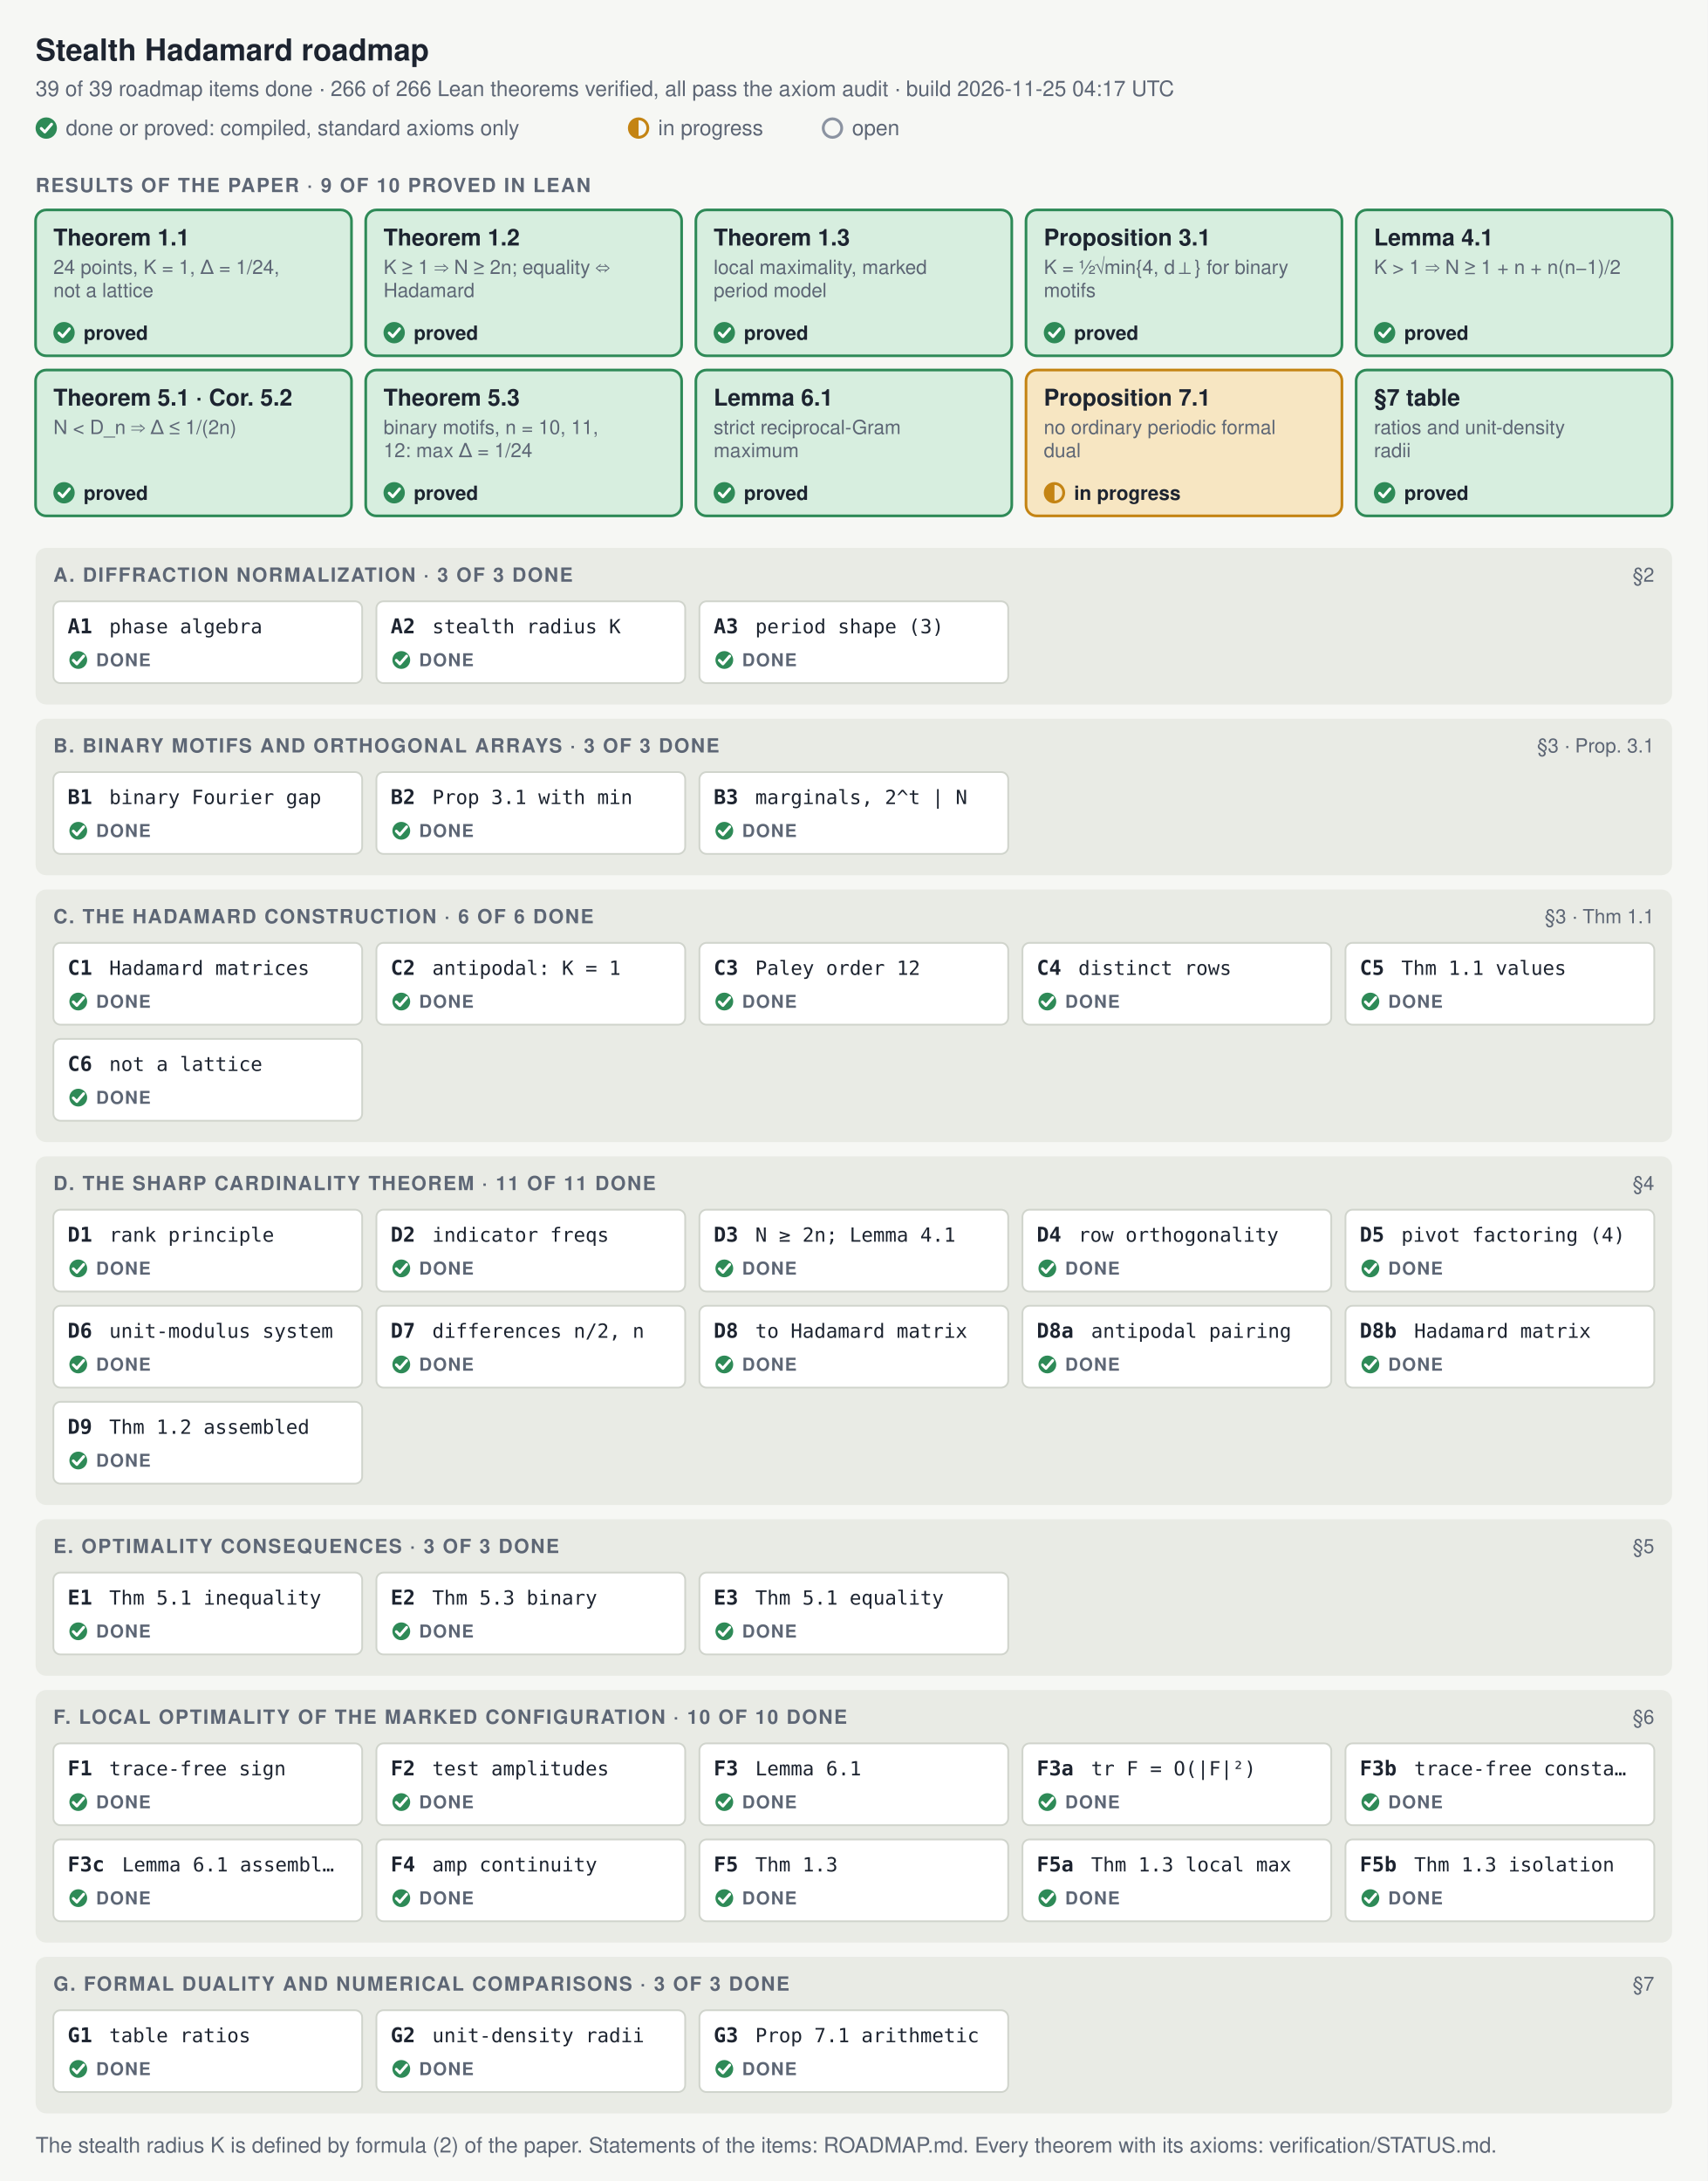
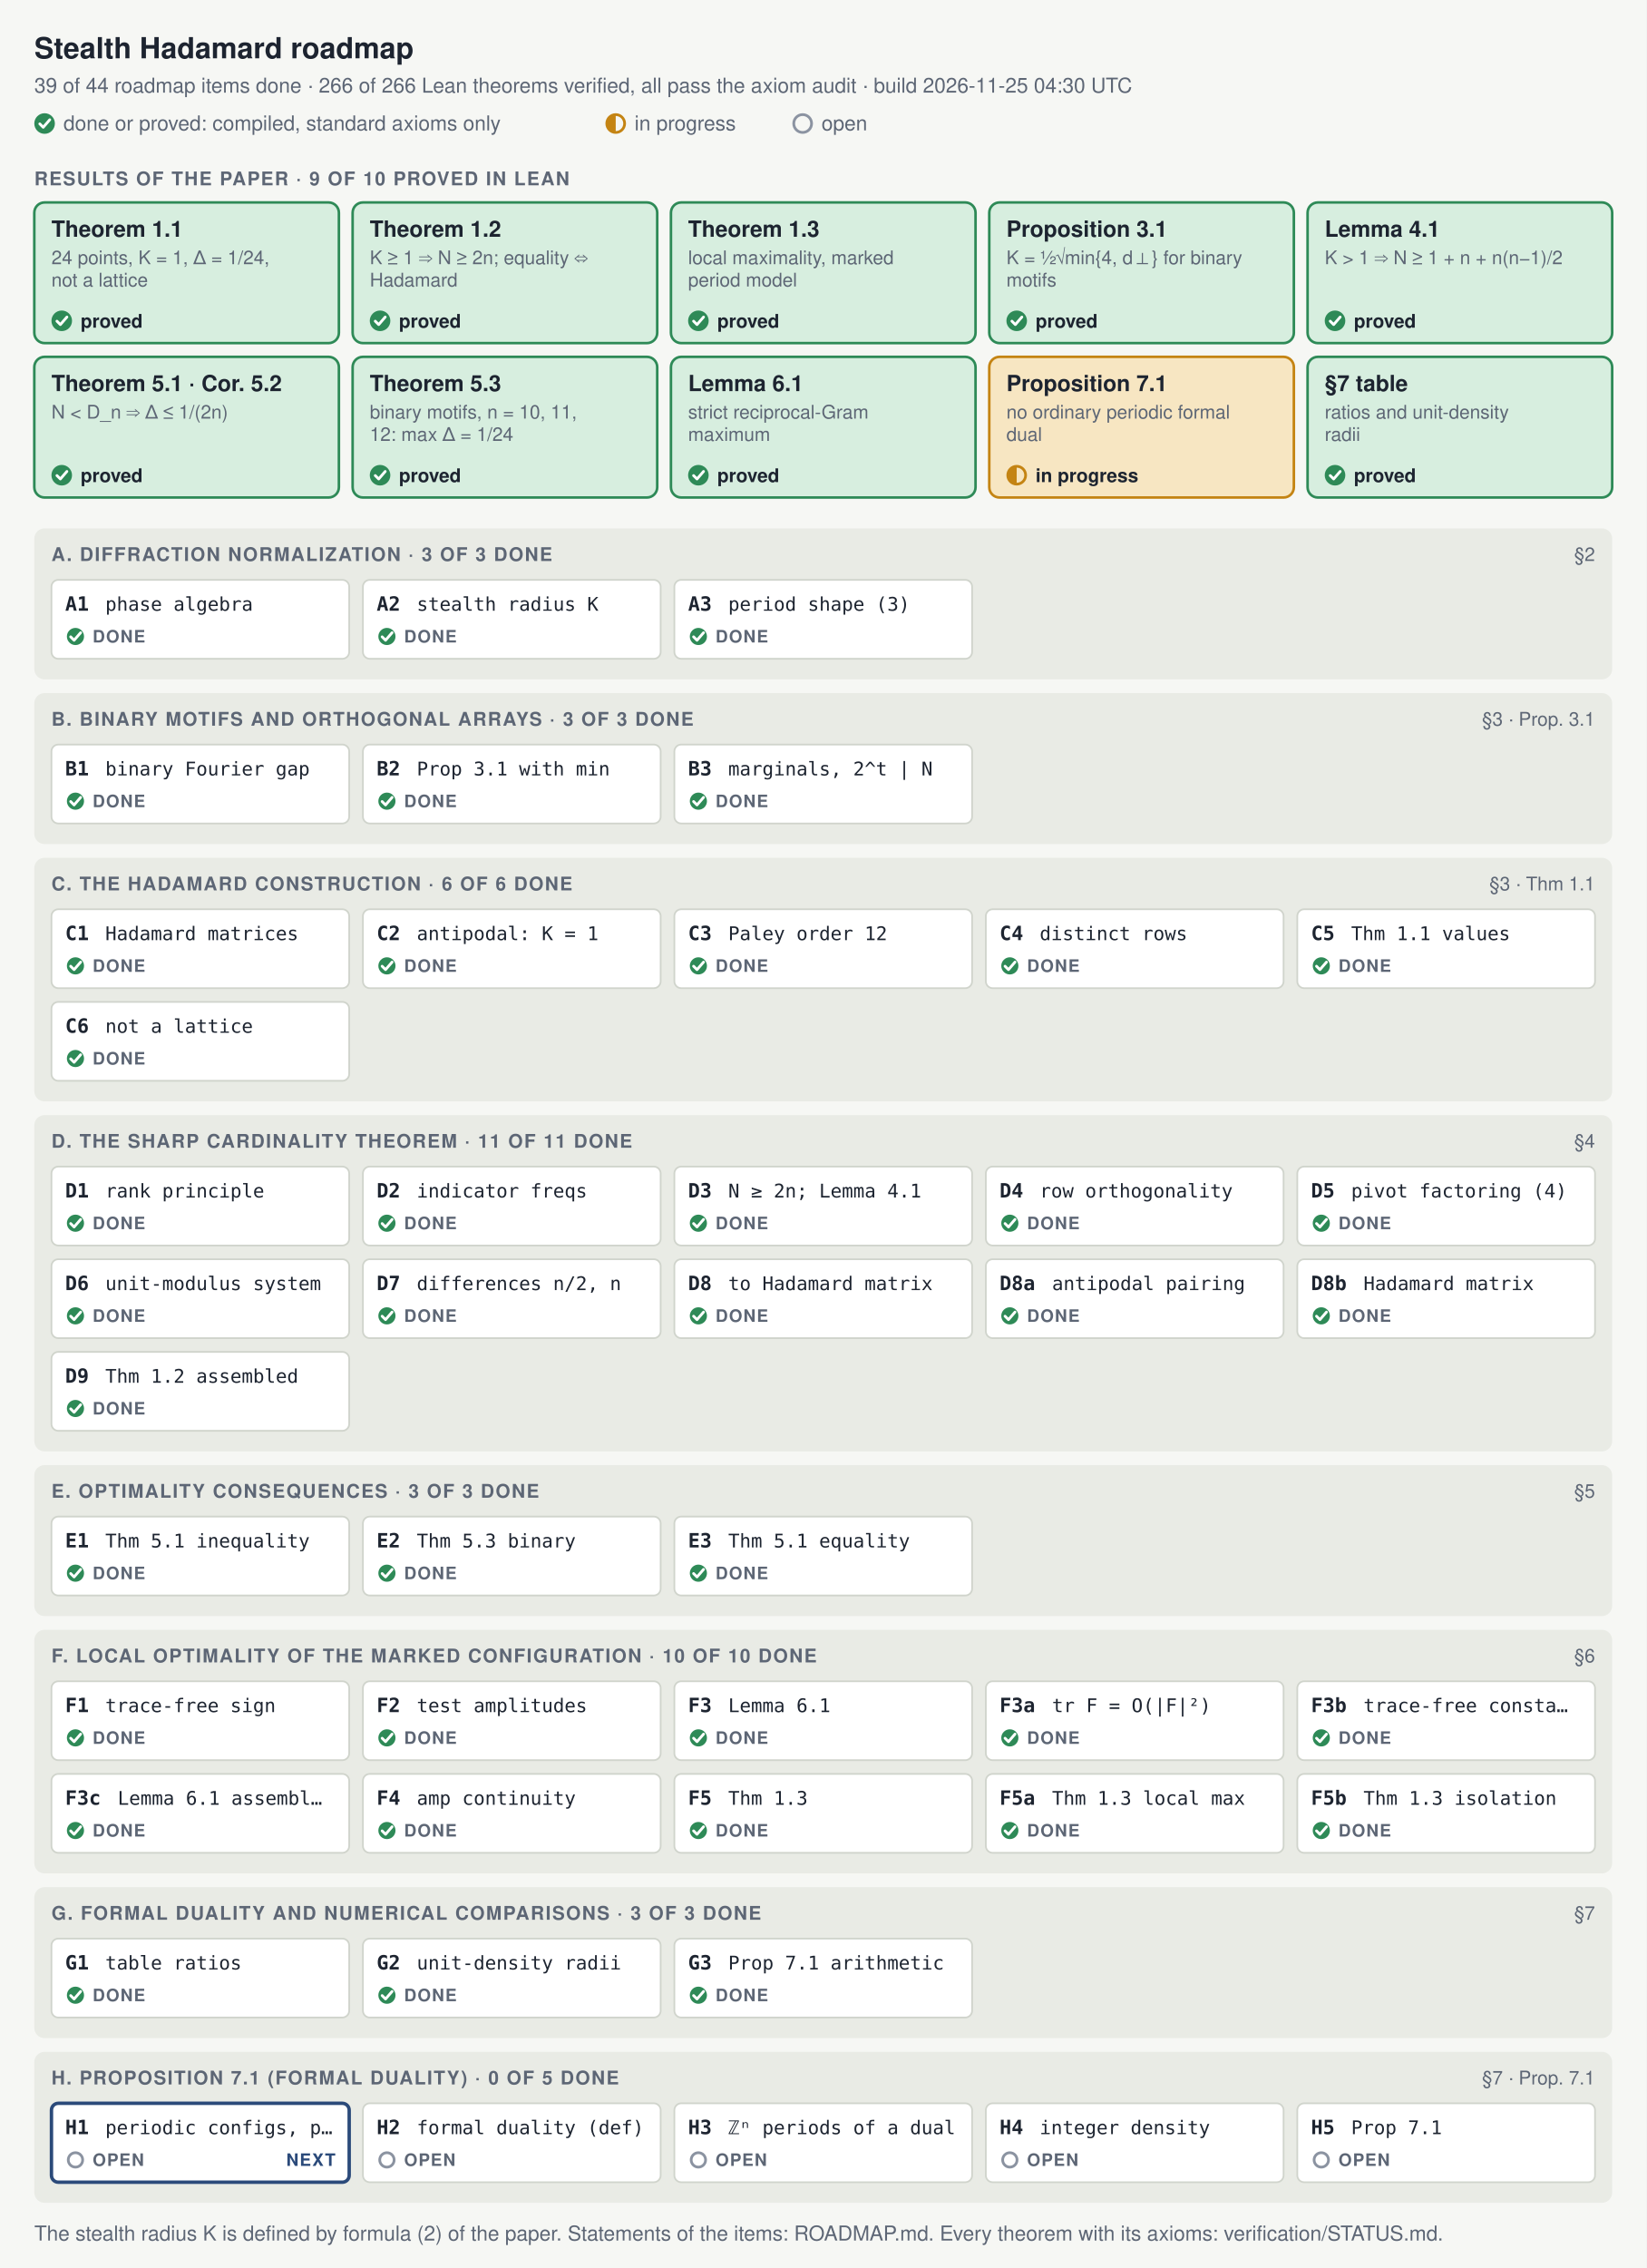
- <svg xmlns="http://www.w3.org/2000/svg" viewBox="0 0 960 1226" width="960" height="1226" role="img" aria-labelledby="rm-t rm-d" font-family="-apple-system, Segoe UI, Helvetica, Arial, sans-serif">
+ <svg xmlns="http://www.w3.org/2000/svg" viewBox="0 0 960 1322" width="960" height="1322" role="img" aria-labelledby="rm-t rm-d" font-family="-apple-system, Segoe UI, Helvetica, Arial, sans-serif">
  <style>.bg{fill:#f6f7f4}.band{fill:#e9ebe5}.box{fill:#fff;stroke:#d0d4cc}.tt{font-size:17px;font-weight:600;fill:#1d2430}.sm{font-size:12px;fill:#5d6675}.lbl{font-size:11px;font-weight:600;letter-spacing:.07em;fill:#5d6675}.ref{font-size:11px;fill:#5d6675}.rn{font-size:13px;font-weight:600;fill:#1d2430}.rs{font-size:11px;fill:#5d6675}.st{font-size:11px;font-weight:600;fill:#1d2430}.id{font-family:ui-monospace, Menlo, Consolas, monospace;font-size:11.5px;font-weight:600;fill:#1d2430}.nm{font-family:ui-monospace, Menlo, Consolas, monospace;font-size:11px;fill:#1d2430}.ct{font-size:10px;font-weight:600;letter-spacing:.06em;fill:#5d6675}.ct.nx{fill:#2b4a7a}.next{stroke:#2b4a7a;stroke-width:2}.dash{stroke-dasharray:4 3}.g{fill:#2e8a57}.a{fill:#c48413}.s{fill:#8b93a1}.gs{stroke:#2e8a57}.as{stroke:#c48413}.ss{stroke:#8b93a1}.rg{fill:#d7eedf;stroke:#2e8a57;stroke-width:1.5}.ra{fill:#f7e6c2;stroke:#c48413;stroke-width:1.5}.ro{fill:#e3e6ea;stroke:#8b93a1;stroke-width:1.5;stroke-dasharray:4 3}.ic{fill:none;stroke-width:1.6}.ck{fill:none;stroke:#fff;stroke-width:1.6;stroke-linecap:round;stroke-linejoin:round}@media (prefers-color-scheme: dark){.bg{fill:#14181f}.band{fill:#1a1f27}.box{fill:#1b2029;stroke:#2e3542}.tt,.rn,.st,.id,.nm{fill:#e4e7ec}.sm,.lbl,.ref,.rs,.ct{fill:#9aa3b2}.ct.nx{fill:#8fb0e6}.next{stroke:#8fb0e6}.g{fill:#5cc08a}.a{fill:#e6a93c}.s{fill:#8e97a6}.gs{stroke:#5cc08a}.as{stroke:#e6a93c}.ss{stroke:#8e97a6}.rg{fill:#1e3a2b;stroke:#5cc08a}.ra{fill:#3d3018;stroke:#e6a93c}.ro{fill:#262c36;stroke:#8e97a6}.ck{stroke:#14181f}}</style>
-   <rect class="bg" x="0" y="0" width="960" height="1226" />
+   <rect class="bg" x="0" y="0" width="960" height="1322" />
  <text x="20" y="34" class="tt">Stealth Hadamard roadmap</text>
-   <text x="20" y="54" class="sm">39 of 39 roadmap items done · 266 of 266 Lean theorems verified, all pass the axiom audit · build 2026-11-25 04:17 UTC</text>
+   <text x="20" y="54" class="sm">39 of 44 roadmap items done · 266 of 266 Lean theorems verified, all pass the axiom audit · build 2026-11-25 04:30 UTC</text>
  <circle class="g" cx="26" cy="72" r="6" />
  <path class="ck" d="M23.2 72.2 l2 2 l3.8 -4.4" />
  <text x="37" y="76" class="sm">done or proved: compiled, standard axioms only</text>
  <circle class="ic as" cx="359" cy="72" r="5.2" />
  <path class="a" d="M359 66.8 a5.2 5.2 0 0 0 0 10.4 z" />
  <text x="370" y="76" class="sm">in progress</text>
  <circle class="ic ss" cx="468" cy="72" r="5.2" />
  <text x="479" y="76" class="sm">open</text>
  <text x="20" y="108" class="lbl">RESULTS OF THE PAPER · 9 OF 10 PROVED IN LEAN</text>
  <rect class="rg" x="20.0" y="118" width="177.6" height="82" rx="6" />
  <text x="30.0" y="138" class="rn">Theorem 1.1</text>
  <text x="30.0" y="154" class="rs">24 points, K = 1, Δ = 1/24,</text>
  <text x="30.0" y="167" class="rs">not a lattice</text>
  <circle class="g" cx="36.0" cy="187" r="6" />
  <path class="ck" d="M33.2 187.2 l2 2 l3.8 -4.4" />
  <text x="47.0" y="191" class="st">proved</text>
  <rect class="rg" x="205.6" y="118" width="177.6" height="82" rx="6" />
  <text x="215.6" y="138" class="rn">Theorem 1.2</text>
  <text x="215.6" y="154" class="rs">K ≥ 1 ⇒ N ≥ 2n; equality ⇔</text>
  <text x="215.6" y="167" class="rs">Hadamard</text>
  <circle class="g" cx="221.6" cy="187" r="6" />
  <path class="ck" d="M218.8 187.2 l2 2 l3.8 -4.4" />
  <text x="232.6" y="191" class="st">proved</text>
  <rect class="rg" x="391.2" y="118" width="177.6" height="82" rx="6" />
  <text x="401.2" y="138" class="rn">Theorem 1.3</text>
  <text x="401.2" y="154" class="rs">local maximality, marked</text>
  <text x="401.2" y="167" class="rs">period model</text>
  <circle class="g" cx="407.2" cy="187" r="6" />
  <path class="ck" d="M404.4 187.2 l2 2 l3.8 -4.4" />
  <text x="418.2" y="191" class="st">proved</text>
  <rect class="rg" x="576.8" y="118" width="177.6" height="82" rx="6" />
  <text x="586.8" y="138" class="rn">Proposition 3.1</text>
  <text x="586.8" y="154" class="rs">K = ½√min{4, d⊥} for binary</text>
  <text x="586.8" y="167" class="rs">motifs</text>
  <circle class="g" cx="592.8" cy="187" r="6" />
  <path class="ck" d="M590.0 187.2 l2 2 l3.8 -4.4" />
  <text x="603.8" y="191" class="st">proved</text>
  <rect class="rg" x="762.4" y="118" width="177.6" height="82" rx="6" />
  <text x="772.4" y="138" class="rn">Lemma 4.1</text>
  <text x="772.4" y="154" class="rs">K &gt; 1 ⇒ N ≥ 1 + n + n(n−1)/2</text>
  <circle class="g" cx="778.4" cy="187" r="6" />
  <path class="ck" d="M775.6 187.2 l2 2 l3.8 -4.4" />
  <text x="789.4" y="191" class="st">proved</text>
  <rect class="rg" x="20.0" y="208" width="177.6" height="82" rx="6" />
  <text x="30.0" y="228" class="rn">Theorem 5.1 · Cor. 5.2</text>
  <text x="30.0" y="244" class="rs">N &lt; D_n ⇒ Δ ≤ 1/(2n)</text>
  <circle class="g" cx="36.0" cy="277" r="6" />
  <path class="ck" d="M33.2 277.2 l2 2 l3.8 -4.4" />
  <text x="47.0" y="281" class="st">proved</text>
  <rect class="rg" x="205.6" y="208" width="177.6" height="82" rx="6" />
  <text x="215.6" y="228" class="rn">Theorem 5.3</text>
  <text x="215.6" y="244" class="rs">binary motifs, n = 10, 11,</text>
  <text x="215.6" y="257" class="rs">12: max Δ = 1/24</text>
  <circle class="g" cx="221.6" cy="277" r="6" />
  <path class="ck" d="M218.8 277.2 l2 2 l3.8 -4.4" />
  <text x="232.6" y="281" class="st">proved</text>
  <rect class="rg" x="391.2" y="208" width="177.6" height="82" rx="6" />
  <text x="401.2" y="228" class="rn">Lemma 6.1</text>
  <text x="401.2" y="244" class="rs">strict reciprocal-Gram</text>
  <text x="401.2" y="257" class="rs">maximum</text>
  <circle class="g" cx="407.2" cy="277" r="6" />
  <path class="ck" d="M404.4 277.2 l2 2 l3.8 -4.4" />
  <text x="418.2" y="281" class="st">proved</text>
  <rect class="ra" x="576.8" y="208" width="177.6" height="82" rx="6" />
  <text x="586.8" y="228" class="rn">Proposition 7.1</text>
  <text x="586.8" y="244" class="rs">no ordinary periodic formal</text>
  <text x="586.8" y="257" class="rs">dual</text>
  <circle class="ic as" cx="592.8" cy="277" r="5.2" />
  <path class="a" d="M592.8 271.8 a5.2 5.2 0 0 0 0 10.4 z" />
  <text x="603.8" y="281" class="st">in progress</text>
  <rect class="rg" x="762.4" y="208" width="177.6" height="82" rx="6" />
  <text x="772.4" y="228" class="rn">§7 table</text>
  <text x="772.4" y="244" class="rs">ratios and unit-density</text>
  <text x="772.4" y="257" class="rs">radii</text>
  <circle class="g" cx="778.4" cy="277" r="6" />
  <path class="ck" d="M775.6 277.2 l2 2 l3.8 -4.4" />
  <text x="789.4" y="281" class="st">proved</text>
  <rect class="band" x="20" y="308" width="920" height="88" rx="6" />
  <text x="30" y="327" class="lbl">A. DIFFRACTION NORMALIZATION · 3 OF 3 DONE</text>
  <text x="930" y="327" class="ref" text-anchor="end">§2</text>
  <rect class="box" x="30.0" y="338" width="173.6" height="46" rx="4" />
  <text x="38.0" y="356" class="id">A1</text>
  <text x="61.4" y="356" class="nm">phase algebra</text>
  <circle class="g" cx="44.0" cy="371" r="5" />
  <path class="ck" d="M41.2 371.2 l2 2 l3.8 -4.4" />
  <text x="54.0" y="374.5" class="ct">DONE</text>
  <rect class="box" x="211.6" y="338" width="173.6" height="46" rx="4" />
  <text x="219.6" y="356" class="id">A2</text>
  <text x="243.0" y="356" class="nm">stealth radius K</text>
  <circle class="g" cx="225.6" cy="371" r="5" />
  <path class="ck" d="M222.8 371.2 l2 2 l3.8 -4.4" />
  <text x="235.6" y="374.5" class="ct">DONE</text>
  <rect class="box" x="393.2" y="338" width="173.6" height="46" rx="4" />
  <text x="401.2" y="356" class="id">A3</text>
  <text x="424.6" y="356" class="nm">period shape (3)</text>
  <circle class="g" cx="407.2" cy="371" r="5" />
  <path class="ck" d="M404.4 371.2 l2 2 l3.8 -4.4" />
  <text x="417.2" y="374.5" class="ct">DONE</text>
  <rect class="band" x="20" y="404" width="920" height="88" rx="6" />
  <text x="30" y="423" class="lbl">B. BINARY MOTIFS AND ORTHOGONAL ARRAYS · 3 OF 3 DONE</text>
  <text x="930" y="423" class="ref" text-anchor="end">§3 · Prop. 3.1</text>
  <rect class="box" x="30.0" y="434" width="173.6" height="46" rx="4" />
  <text x="38.0" y="452" class="id">B1</text>
  <text x="61.4" y="452" class="nm">binary Fourier gap</text>
  <circle class="g" cx="44.0" cy="467" r="5" />
  <path class="ck" d="M41.2 467.2 l2 2 l3.8 -4.4" />
  <text x="54.0" y="470.5" class="ct">DONE</text>
  <rect class="box" x="211.6" y="434" width="173.6" height="46" rx="4" />
  <text x="219.6" y="452" class="id">B2</text>
  <text x="243.0" y="452" class="nm">Prop 3.1 with min</text>
  <circle class="g" cx="225.6" cy="467" r="5" />
  <path class="ck" d="M222.8 467.2 l2 2 l3.8 -4.4" />
  <text x="235.6" y="470.5" class="ct">DONE</text>
  <rect class="box" x="393.2" y="434" width="173.6" height="46" rx="4" />
  <text x="401.2" y="452" class="id">B3</text>
  <text x="424.6" y="452" class="nm">marginals, 2^t | N</text>
  <circle class="g" cx="407.2" cy="467" r="5" />
  <path class="ck" d="M404.4 467.2 l2 2 l3.8 -4.4" />
  <text x="417.2" y="470.5" class="ct">DONE</text>
  <rect class="band" x="20" y="500" width="920" height="142" rx="6" />
  <text x="30" y="519" class="lbl">C. THE HADAMARD CONSTRUCTION · 6 OF 6 DONE</text>
  <text x="930" y="519" class="ref" text-anchor="end">§3 · Thm 1.1</text>
  <rect class="box" x="30.0" y="530" width="173.6" height="46" rx="4" />
  <text x="38.0" y="548" class="id">C1</text>
  <text x="61.4" y="548" class="nm">Hadamard matrices</text>
  <circle class="g" cx="44.0" cy="563" r="5" />
  <path class="ck" d="M41.2 563.2 l2 2 l3.8 -4.4" />
  <text x="54.0" y="566.5" class="ct">DONE</text>
  <rect class="box" x="211.6" y="530" width="173.6" height="46" rx="4" />
  <text x="219.6" y="548" class="id">C2</text>
  <text x="243.0" y="548" class="nm">antipodal: K = 1</text>
  <circle class="g" cx="225.6" cy="563" r="5" />
  <path class="ck" d="M222.8 563.2 l2 2 l3.8 -4.4" />
  <text x="235.6" y="566.5" class="ct">DONE</text>
  <rect class="box" x="393.2" y="530" width="173.6" height="46" rx="4" />
  <text x="401.2" y="548" class="id">C3</text>
  <text x="424.6" y="548" class="nm">Paley order 12</text>
  <circle class="g" cx="407.2" cy="563" r="5" />
  <path class="ck" d="M404.4 563.2 l2 2 l3.8 -4.4" />
  <text x="417.2" y="566.5" class="ct">DONE</text>
  <rect class="box" x="574.8" y="530" width="173.6" height="46" rx="4" />
  <text x="582.8" y="548" class="id">C4</text>
  <text x="606.2" y="548" class="nm">distinct rows</text>
  <circle class="g" cx="588.8" cy="563" r="5" />
  <path class="ck" d="M586.0 563.2 l2 2 l3.8 -4.4" />
  <text x="598.8" y="566.5" class="ct">DONE</text>
  <rect class="box" x="756.4" y="530" width="173.6" height="46" rx="4" />
  <text x="764.4" y="548" class="id">C5</text>
  <text x="787.8" y="548" class="nm">Thm 1.1 values</text>
  <circle class="g" cx="770.4" cy="563" r="5" />
  <path class="ck" d="M767.6 563.2 l2 2 l3.8 -4.4" />
  <text x="780.4" y="566.5" class="ct">DONE</text>
  <rect class="box" x="30.0" y="584" width="173.6" height="46" rx="4" />
  <text x="38.0" y="602" class="id">C6</text>
  <text x="61.4" y="602" class="nm">not a lattice</text>
  <circle class="g" cx="44.0" cy="617" r="5" />
  <path class="ck" d="M41.2 617.2 l2 2 l3.8 -4.4" />
  <text x="54.0" y="620.5" class="ct">DONE</text>
  <rect class="band" x="20" y="650" width="920" height="196" rx="6" />
  <text x="30" y="669" class="lbl">D. THE SHARP CARDINALITY THEOREM · 11 OF 11 DONE</text>
  <text x="930" y="669" class="ref" text-anchor="end">§4</text>
  <rect class="box" x="30.0" y="680" width="173.6" height="46" rx="4" />
  <text x="38.0" y="698" class="id">D1</text>
  <text x="61.4" y="698" class="nm">rank principle</text>
  <circle class="g" cx="44.0" cy="713" r="5" />
  <path class="ck" d="M41.2 713.2 l2 2 l3.8 -4.4" />
  <text x="54.0" y="716.5" class="ct">DONE</text>
  <rect class="box" x="211.6" y="680" width="173.6" height="46" rx="4" />
  <text x="219.6" y="698" class="id">D2</text>
  <text x="243.0" y="698" class="nm">indicator freqs</text>
  <circle class="g" cx="225.6" cy="713" r="5" />
  <path class="ck" d="M222.8 713.2 l2 2 l3.8 -4.4" />
  <text x="235.6" y="716.5" class="ct">DONE</text>
  <rect class="box" x="393.2" y="680" width="173.6" height="46" rx="4" />
  <text x="401.2" y="698" class="id">D3</text>
  <text x="424.6" y="698" class="nm">N ≥ 2n; Lemma 4.1</text>
  <circle class="g" cx="407.2" cy="713" r="5" />
  <path class="ck" d="M404.4 713.2 l2 2 l3.8 -4.4" />
  <text x="417.2" y="716.5" class="ct">DONE</text>
  <rect class="box" x="574.8" y="680" width="173.6" height="46" rx="4" />
  <text x="582.8" y="698" class="id">D4</text>
  <text x="606.2" y="698" class="nm">row orthogonality</text>
  <circle class="g" cx="588.8" cy="713" r="5" />
  <path class="ck" d="M586.0 713.2 l2 2 l3.8 -4.4" />
  <text x="598.8" y="716.5" class="ct">DONE</text>
  <rect class="box" x="756.4" y="680" width="173.6" height="46" rx="4" />
  <text x="764.4" y="698" class="id">D5</text>
  <text x="787.8" y="698" class="nm">pivot factoring (4)</text>
  <circle class="g" cx="770.4" cy="713" r="5" />
  <path class="ck" d="M767.6 713.2 l2 2 l3.8 -4.4" />
  <text x="780.4" y="716.5" class="ct">DONE</text>
  <rect class="box" x="30.0" y="734" width="173.6" height="46" rx="4" />
  <text x="38.0" y="752" class="id">D6</text>
  <text x="61.4" y="752" class="nm">unit-modulus system</text>
  <circle class="g" cx="44.0" cy="767" r="5" />
  <path class="ck" d="M41.2 767.2 l2 2 l3.8 -4.4" />
  <text x="54.0" y="770.5" class="ct">DONE</text>
  <rect class="box" x="211.6" y="734" width="173.6" height="46" rx="4" />
  <text x="219.6" y="752" class="id">D7</text>
  <text x="243.0" y="752" class="nm">differences n/2, n</text>
  <circle class="g" cx="225.6" cy="767" r="5" />
  <path class="ck" d="M222.8 767.2 l2 2 l3.8 -4.4" />
  <text x="235.6" y="770.5" class="ct">DONE</text>
  <rect class="box" x="393.2" y="734" width="173.6" height="46" rx="4" />
  <text x="401.2" y="752" class="id">D8</text>
  <text x="424.6" y="752" class="nm">to Hadamard matrix</text>
  <circle class="g" cx="407.2" cy="767" r="5" />
  <path class="ck" d="M404.4 767.2 l2 2 l3.8 -4.4" />
  <text x="417.2" y="770.5" class="ct">DONE</text>
  <rect class="box" x="574.8" y="734" width="173.6" height="46" rx="4" />
  <text x="582.8" y="752" class="id">D8a</text>
  <text x="613.4" y="752" class="nm">antipodal pairing</text>
  <circle class="g" cx="588.8" cy="767" r="5" />
  <path class="ck" d="M586.0 767.2 l2 2 l3.8 -4.4" />
  <text x="598.8" y="770.5" class="ct">DONE</text>
  <rect class="box" x="756.4" y="734" width="173.6" height="46" rx="4" />
  <text x="764.4" y="752" class="id">D8b</text>
  <text x="795.0" y="752" class="nm">Hadamard matrix</text>
  <circle class="g" cx="770.4" cy="767" r="5" />
  <path class="ck" d="M767.6 767.2 l2 2 l3.8 -4.4" />
  <text x="780.4" y="770.5" class="ct">DONE</text>
  <rect class="box" x="30.0" y="788" width="173.6" height="46" rx="4" />
  <text x="38.0" y="806" class="id">D9</text>
  <text x="61.4" y="806" class="nm">Thm 1.2 assembled</text>
  <circle class="g" cx="44.0" cy="821" r="5" />
  <path class="ck" d="M41.2 821.2 l2 2 l3.8 -4.4" />
  <text x="54.0" y="824.5" class="ct">DONE</text>
  <rect class="band" x="20" y="854" width="920" height="88" rx="6" />
  <text x="30" y="873" class="lbl">E. OPTIMALITY CONSEQUENCES · 3 OF 3 DONE</text>
  <text x="930" y="873" class="ref" text-anchor="end">§5</text>
  <rect class="box" x="30.0" y="884" width="173.6" height="46" rx="4" />
  <text x="38.0" y="902" class="id">E1</text>
  <text x="61.4" y="902" class="nm">Thm 5.1 inequality</text>
  <circle class="g" cx="44.0" cy="917" r="5" />
  <path class="ck" d="M41.2 917.2 l2 2 l3.8 -4.4" />
  <text x="54.0" y="920.5" class="ct">DONE</text>
  <rect class="box" x="211.6" y="884" width="173.6" height="46" rx="4" />
  <text x="219.6" y="902" class="id">E2</text>
  <text x="243.0" y="902" class="nm">Thm 5.3 binary</text>
  <circle class="g" cx="225.6" cy="917" r="5" />
  <path class="ck" d="M222.8 917.2 l2 2 l3.8 -4.4" />
  <text x="235.6" y="920.5" class="ct">DONE</text>
  <rect class="box" x="393.2" y="884" width="173.6" height="46" rx="4" />
  <text x="401.2" y="902" class="id">E3</text>
  <text x="424.6" y="902" class="nm">Thm 5.1 equality</text>
  <circle class="g" cx="407.2" cy="917" r="5" />
  <path class="ck" d="M404.4 917.2 l2 2 l3.8 -4.4" />
  <text x="417.2" y="920.5" class="ct">DONE</text>
  <rect class="band" x="20" y="950" width="920" height="142" rx="6" />
  <text x="30" y="969" class="lbl">F. LOCAL OPTIMALITY OF THE MARKED CONFIGURATION · 10 OF 10 DONE</text>
  <text x="930" y="969" class="ref" text-anchor="end">§6</text>
  <rect class="box" x="30.0" y="980" width="173.6" height="46" rx="4" />
  <text x="38.0" y="998" class="id">F1</text>
  <text x="61.4" y="998" class="nm">trace-free sign</text>
  <circle class="g" cx="44.0" cy="1013" r="5" />
  <path class="ck" d="M41.2 1013.2 l2 2 l3.8 -4.4" />
  <text x="54.0" y="1016.5" class="ct">DONE</text>
  <rect class="box" x="211.6" y="980" width="173.6" height="46" rx="4" />
  <text x="219.6" y="998" class="id">F2</text>
  <text x="243.0" y="998" class="nm">test amplitudes</text>
  <circle class="g" cx="225.6" cy="1013" r="5" />
  <path class="ck" d="M222.8 1013.2 l2 2 l3.8 -4.4" />
  <text x="235.6" y="1016.5" class="ct">DONE</text>
  <rect class="box" x="393.2" y="980" width="173.6" height="46" rx="4" />
  <text x="401.2" y="998" class="id">F3</text>
  <text x="424.6" y="998" class="nm">Lemma 6.1</text>
  <circle class="g" cx="407.2" cy="1013" r="5" />
  <path class="ck" d="M404.4 1013.2 l2 2 l3.8 -4.4" />
  <text x="417.2" y="1016.5" class="ct">DONE</text>
  <rect class="box" x="574.8" y="980" width="173.6" height="46" rx="4" />
  <text x="582.8" y="998" class="id">F3a</text>
  <text x="613.4" y="998" class="nm">tr F = O(|F|²)</text>
  <circle class="g" cx="588.8" cy="1013" r="5" />
  <path class="ck" d="M586.0 1013.2 l2 2 l3.8 -4.4" />
  <text x="598.8" y="1016.5" class="ct">DONE</text>
  <rect class="box" x="756.4" y="980" width="173.6" height="46" rx="4" />
  <text x="764.4" y="998" class="id">F3b</text>
  <text x="795.0" y="998" class="nm">trace-free consta…</text>
  <circle class="g" cx="770.4" cy="1013" r="5" />
  <path class="ck" d="M767.6 1013.2 l2 2 l3.8 -4.4" />
  <text x="780.4" y="1016.5" class="ct">DONE</text>
  <rect class="box" x="30.0" y="1034" width="173.6" height="46" rx="4" />
  <text x="38.0" y="1052" class="id">F3c</text>
  <text x="68.6" y="1052" class="nm">Lemma 6.1 assembl…</text>
  <circle class="g" cx="44.0" cy="1067" r="5" />
  <path class="ck" d="M41.2 1067.2 l2 2 l3.8 -4.4" />
  <text x="54.0" y="1070.5" class="ct">DONE</text>
  <rect class="box" x="211.6" y="1034" width="173.6" height="46" rx="4" />
  <text x="219.6" y="1052" class="id">F4</text>
  <text x="243.0" y="1052" class="nm">amp continuity</text>
  <circle class="g" cx="225.6" cy="1067" r="5" />
  <path class="ck" d="M222.8 1067.2 l2 2 l3.8 -4.4" />
  <text x="235.6" y="1070.5" class="ct">DONE</text>
  <rect class="box" x="393.2" y="1034" width="173.6" height="46" rx="4" />
  <text x="401.2" y="1052" class="id">F5</text>
  <text x="424.6" y="1052" class="nm">Thm 1.3</text>
  <circle class="g" cx="407.2" cy="1067" r="5" />
  <path class="ck" d="M404.4 1067.2 l2 2 l3.8 -4.4" />
  <text x="417.2" y="1070.5" class="ct">DONE</text>
  <rect class="box" x="574.8" y="1034" width="173.6" height="46" rx="4" />
  <text x="582.8" y="1052" class="id">F5a</text>
  <text x="613.4" y="1052" class="nm">Thm 1.3 local max</text>
  <circle class="g" cx="588.8" cy="1067" r="5" />
  <path class="ck" d="M586.0 1067.2 l2 2 l3.8 -4.4" />
  <text x="598.8" y="1070.5" class="ct">DONE</text>
  <rect class="box" x="756.4" y="1034" width="173.6" height="46" rx="4" />
  <text x="764.4" y="1052" class="id">F5b</text>
  <text x="795.0" y="1052" class="nm">Thm 1.3 isolation</text>
  <circle class="g" cx="770.4" cy="1067" r="5" />
  <path class="ck" d="M767.6 1067.2 l2 2 l3.8 -4.4" />
  <text x="780.4" y="1070.5" class="ct">DONE</text>
  <rect class="band" x="20" y="1100" width="920" height="88" rx="6" />
  <text x="30" y="1119" class="lbl">G. FORMAL DUALITY AND NUMERICAL COMPARISONS · 3 OF 3 DONE</text>
  <text x="930" y="1119" class="ref" text-anchor="end">§7</text>
  <rect class="box" x="30.0" y="1130" width="173.6" height="46" rx="4" />
  <text x="38.0" y="1148" class="id">G1</text>
  <text x="61.4" y="1148" class="nm">table ratios</text>
  <circle class="g" cx="44.0" cy="1163" r="5" />
  <path class="ck" d="M41.2 1163.2 l2 2 l3.8 -4.4" />
  <text x="54.0" y="1166.5" class="ct">DONE</text>
  <rect class="box" x="211.6" y="1130" width="173.6" height="46" rx="4" />
  <text x="219.6" y="1148" class="id">G2</text>
  <text x="243.0" y="1148" class="nm">unit-density radii</text>
  <circle class="g" cx="225.6" cy="1163" r="5" />
  <path class="ck" d="M222.8 1163.2 l2 2 l3.8 -4.4" />
  <text x="235.6" y="1166.5" class="ct">DONE</text>
  <rect class="box" x="393.2" y="1130" width="173.6" height="46" rx="4" />
  <text x="401.2" y="1148" class="id">G3</text>
  <text x="424.6" y="1148" class="nm">Prop 7.1 arithmetic</text>
  <circle class="g" cx="407.2" cy="1163" r="5" />
  <path class="ck" d="M404.4 1163.2 l2 2 l3.8 -4.4" />
  <text x="417.2" y="1166.5" class="ct">DONE</text>
-   <text x="20" y="1210" class="sm">The stealth radius K is defined by formula (2) of the paper. Statements of the items: ROADMAP.md. Every theorem with its axioms: verification/STATUS.md.</text>
+   <rect class="band" x="20" y="1196" width="920" height="88" rx="6" />
+   <text x="30" y="1215" class="lbl">H. PROPOSITION 7.1 (FORMAL DUALITY) · 0 OF 5 DONE</text>
+   <text x="930" y="1215" class="ref" text-anchor="end">§7 · Prop. 7.1</text>
+   <rect class="box next" x="30.0" y="1226" width="173.6" height="46" rx="4" />
+   <text x="38.0" y="1244" class="id">H1</text>
+   <text x="61.4" y="1244" class="nm">periodic configs, p…</text>
+   <circle class="ic ss" cx="44.0" cy="1259" r="4.2" />
+   <text x="54.0" y="1262.5" class="ct">OPEN</text>
+   <text x="195.6" y="1262.5" class="ct nx" text-anchor="end">NEXT</text>
+   <rect class="box" x="211.6" y="1226" width="173.6" height="46" rx="4" />
+   <text x="219.6" y="1244" class="id">H2</text>
+   <text x="243.0" y="1244" class="nm">formal duality (def)</text>
+   <circle class="ic ss" cx="225.6" cy="1259" r="4.2" />
+   <text x="235.6" y="1262.5" class="ct">OPEN</text>
+   <rect class="box" x="393.2" y="1226" width="173.6" height="46" rx="4" />
+   <text x="401.2" y="1244" class="id">H3</text>
+   <text x="424.6" y="1244" class="nm">ℤⁿ periods of a dual</text>
+   <circle class="ic ss" cx="407.2" cy="1259" r="4.2" />
+   <text x="417.2" y="1262.5" class="ct">OPEN</text>
+   <rect class="box" x="574.8" y="1226" width="173.6" height="46" rx="4" />
+   <text x="582.8" y="1244" class="id">H4</text>
+   <text x="606.2" y="1244" class="nm">integer density</text>
+   <circle class="ic ss" cx="588.8" cy="1259" r="4.2" />
+   <text x="598.8" y="1262.5" class="ct">OPEN</text>
+   <rect class="box" x="756.4" y="1226" width="173.6" height="46" rx="4" />
+   <text x="764.4" y="1244" class="id">H5</text>
+   <text x="787.8" y="1244" class="nm">Prop 7.1</text>
+   <circle class="ic ss" cx="770.4" cy="1259" r="4.2" />
+   <text x="780.4" y="1262.5" class="ct">OPEN</text>
+   <text x="20" y="1306" class="sm">The stealth radius K is defined by formula (2) of the paper. Statements of the items: ROADMAP.md. Every theorem with its axioms: verification/STATUS.md.</text>
</svg>
